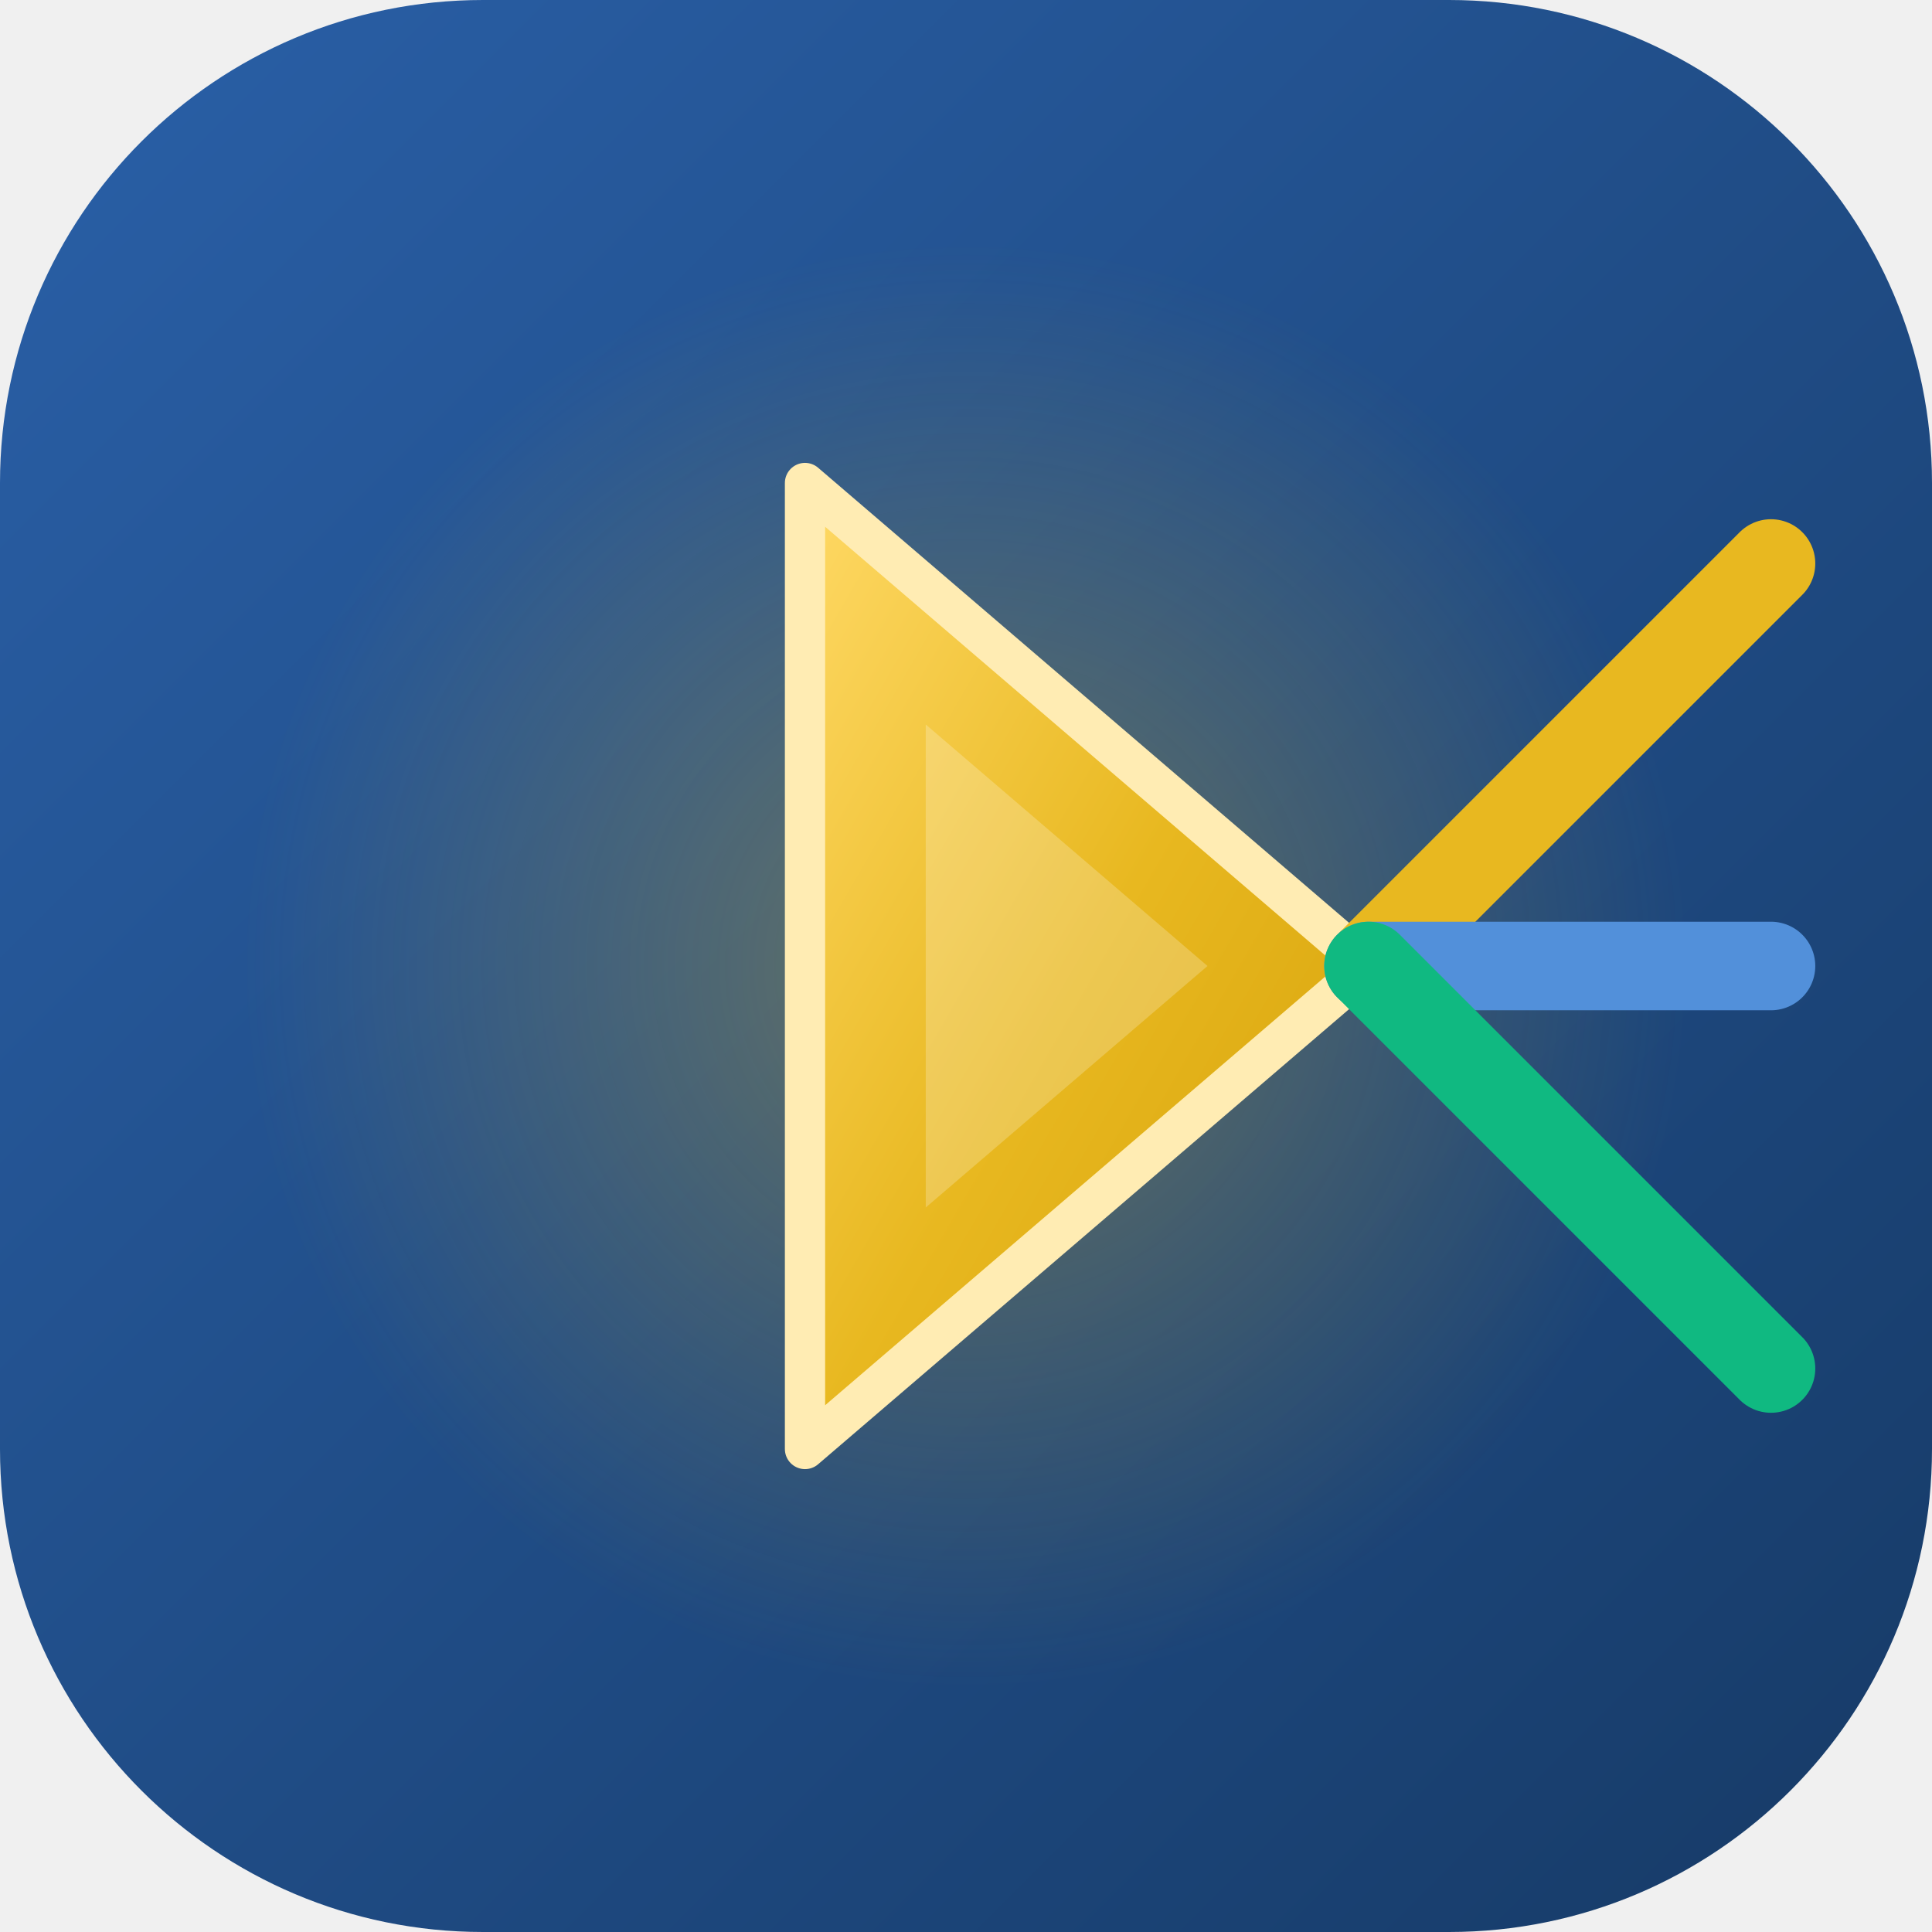
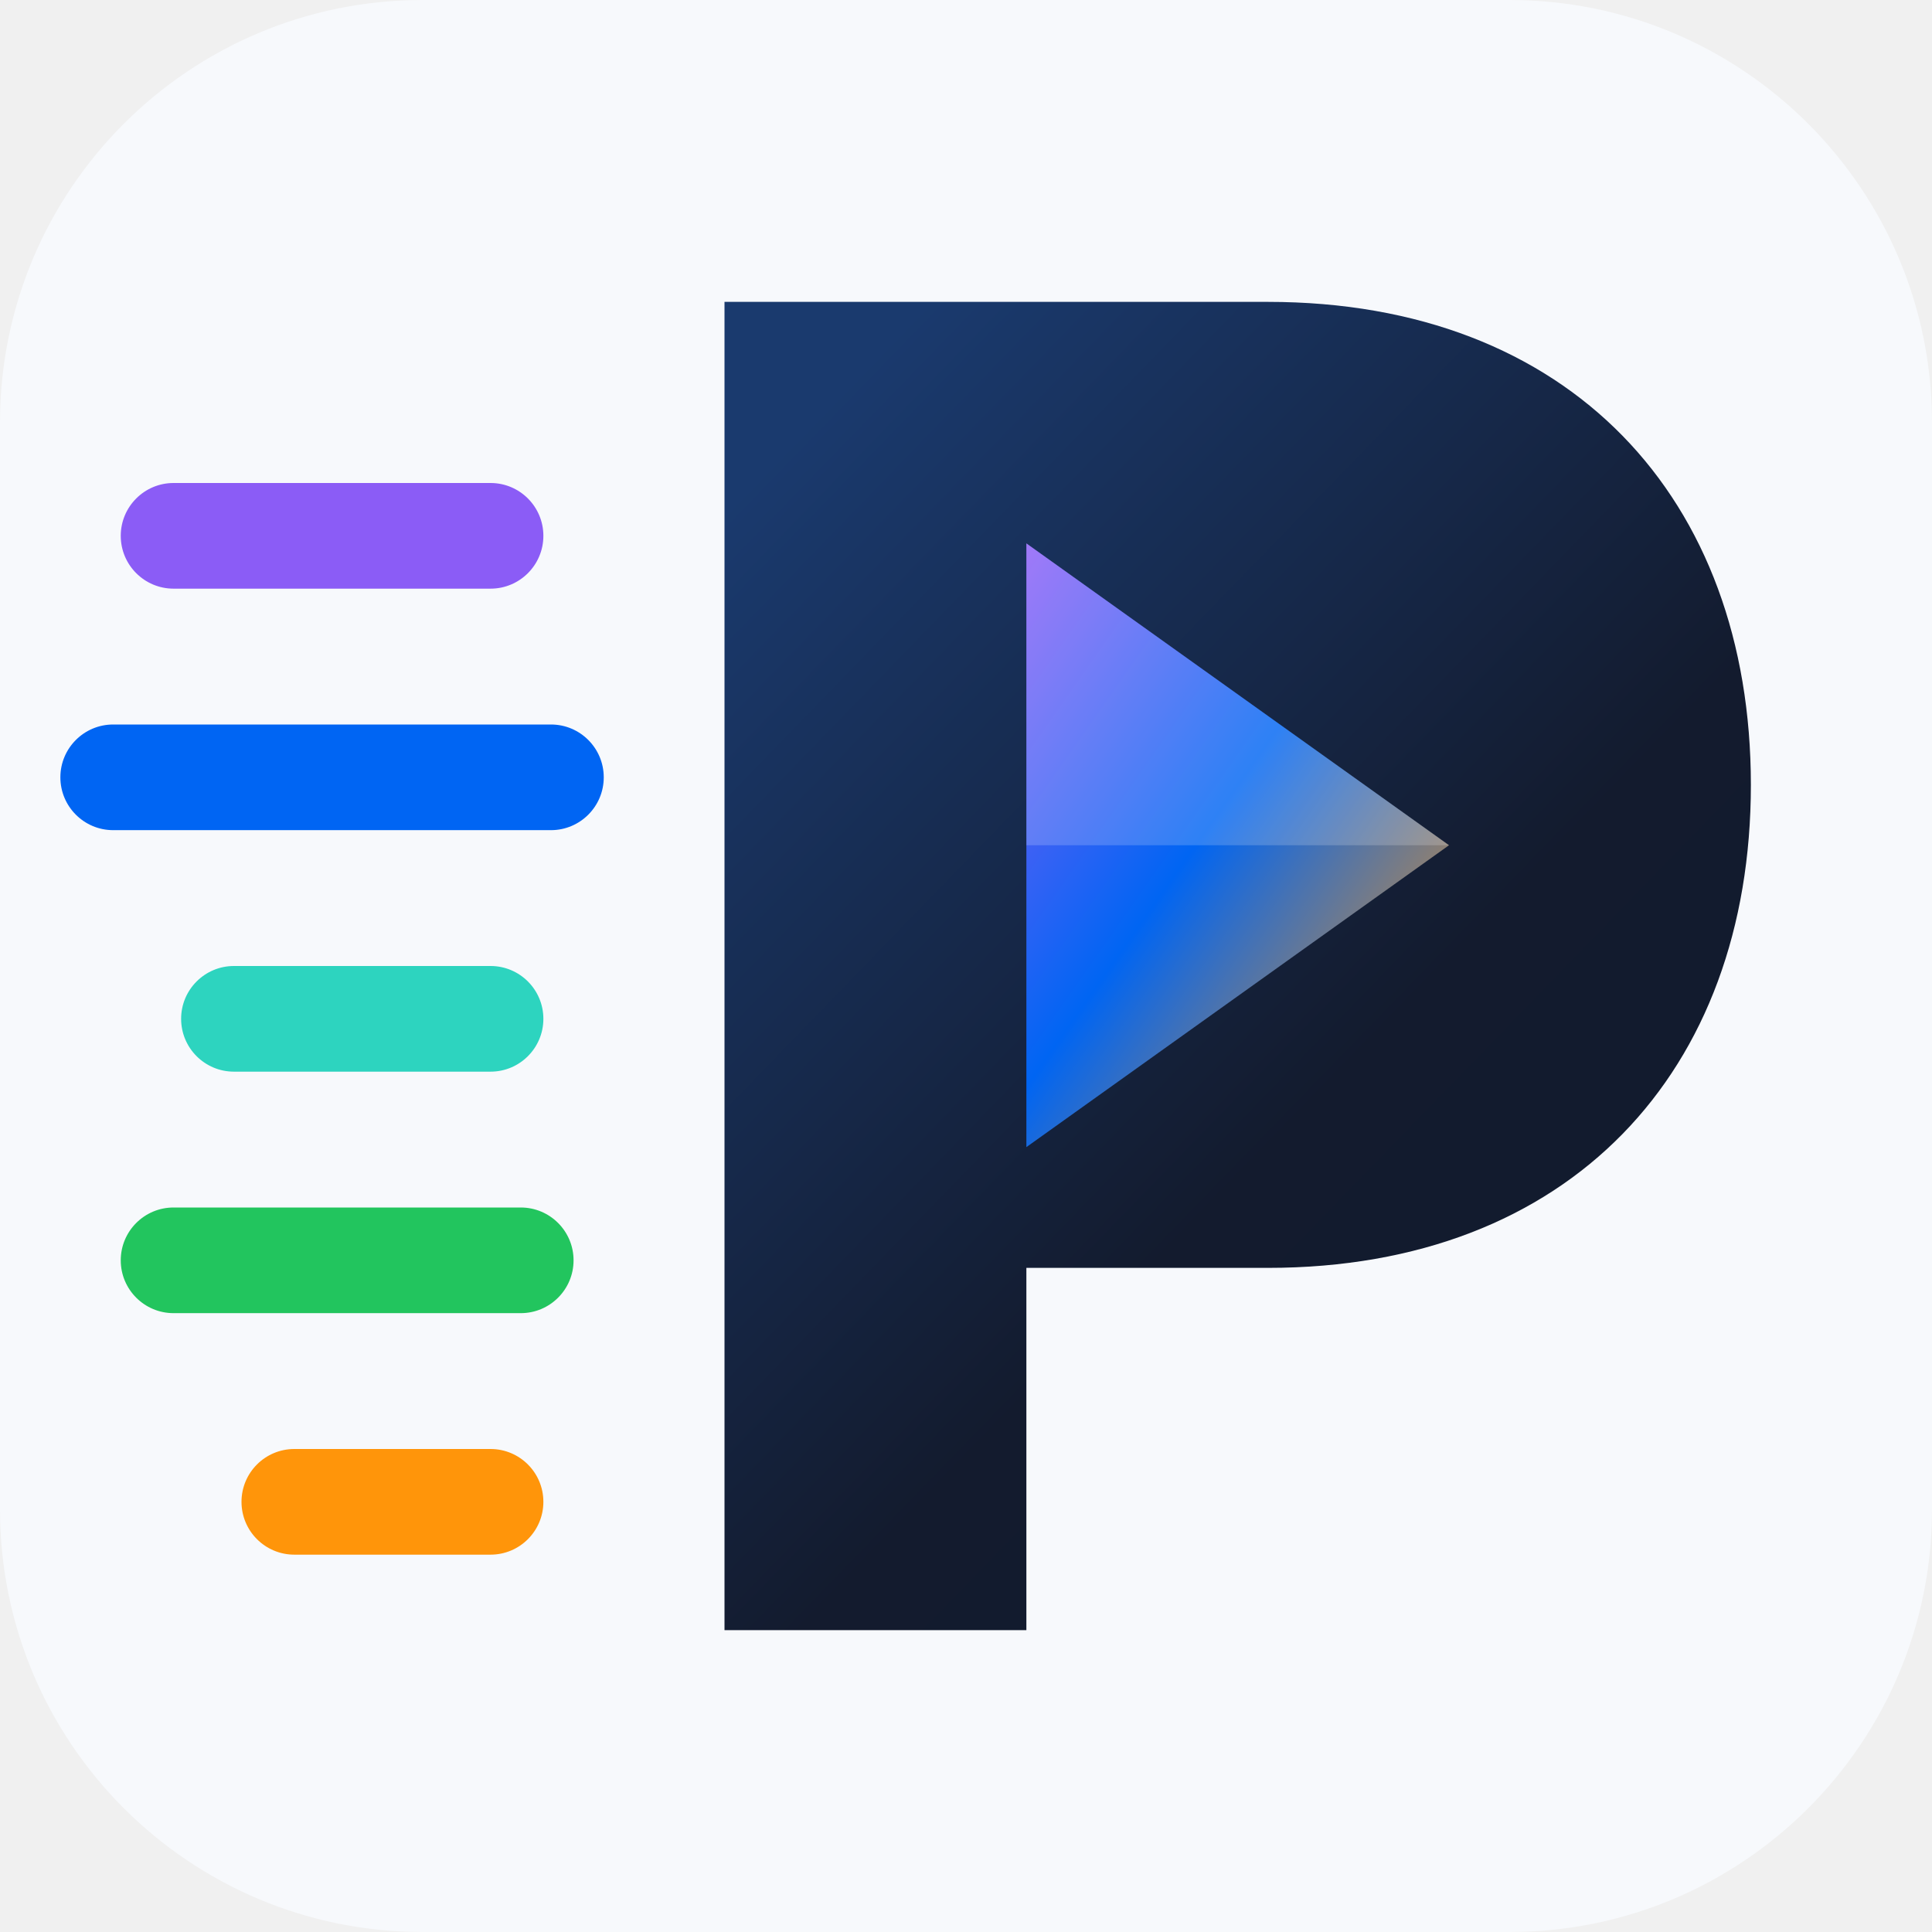
- <svg xmlns="http://www.w3.org/2000/svg" width="48" height="48" fill="none" viewBox="0 0 48 48">
+ <svg xmlns="http://www.w3.org/2000/svg" width="64" height="64" fill="none" viewBox="0 0 64 64">
  <defs>
-     <linearGradient id="gold" x1="0%" y1="0%" x2="100%" y2="100%">
-       <stop offset="0%" stop-color="#FFD966" />
-       <stop offset="50%" stop-color="#E8B820" />
-       <stop offset="100%" stop-color="#D4A008" />
+     <linearGradient id="body" x1="20%" y1="0%" x2="100%" y2="100%">
+       <stop offset="0%" stop-color="#1A3A6E" />
+       <stop offset="55%" stop-color="#131B2E" />
+       <stop offset="100%" stop-color="#0F1B2D" />
    </linearGradient>
-     <linearGradient id="navy" x1="0%" y1="0%" x2="100%" y2="100%">
-       <stop offset="0%" stop-color="#2A60A8" />
-       <stop offset="100%" stop-color="#163A66" />
+     <linearGradient id="prism" x1="0%" y1="0%" x2="100%" y2="100%">
+       <stop offset="0%" stop-color="#8B5CF6" />
+       <stop offset="45%" stop-color="#0065F3" />
+       <stop offset="100%" stop-color="#FF950A" />
    </linearGradient>
-     <linearGradient id="beam" x1="0%" y1="50%" x2="100%" y2="50%">
-       <stop offset="0%" stop-color="#E8B820" stop-opacity="0.15" />
-       <stop offset="40%" stop-color="#E8B820" stop-opacity="0.95" />
-       <stop offset="100%" stop-color="#5290DA" stop-opacity="0.85" />
-     </linearGradient>
-     <radialGradient id="glow" cx="50%" cy="50%" r="50%">
-       <stop offset="0%" stop-color="#E8B820" stop-opacity="0.35" />
-       <stop offset="100%" stop-color="#E8B820" stop-opacity="0" />
-     </radialGradient>
  </defs>
-   <rect width="48" height="48" rx="12" fill="url(#navy)" />
-   <circle cx="24" cy="24" r="18" fill="url(#glow)" />
-   <path d="M6 24 H18" stroke="url(#beam)" stroke-width="2.5" stroke-linecap="round" />
-   <path d="M20 12 L34 24 L20 36 Z" fill="url(#gold)" stroke="#FFECB3" stroke-width="1" stroke-linejoin="round" />
-   <path d="M34 24 L44 14" stroke="#E8B820" stroke-width="2.2" stroke-linecap="round" />
-   <path d="M34 24 L44 24" stroke="#5290DA" stroke-width="2.2" stroke-linecap="round" />
-   <path d="M34 24 L44 34" stroke="#10B981" stroke-width="2.2" stroke-linecap="round" />
-   <path d="M23 18 L30 24 L23 30 Z" fill="#fff" fill-opacity="0.22" />
+   <rect width="64" height="64" rx="14" fill="#F7F9FC" />
+   <rect x="4" y="16" width="14" height="3.5" rx="1.75" fill="#8B5CF6" />
+   <rect x="2" y="24" width="18" height="3.5" rx="1.75" fill="#0065F3" />
+   <rect x="6" y="32" width="12" height="3.5" rx="1.75" fill="#2DD4BF" />
+   <rect x="4" y="40" width="15" height="3.5" rx="1.75" fill="#22C55E" />
+   <rect x="8" y="48" width="10" height="3.5" rx="1.75" fill="#FF950A" />
+   <path d="M24 10 H42 C52 10 58 16.5 58 26 C58 35.5 52 42 42 42 H34 V54 H24 V10 Z" fill="url(#body)" />
+   <path d="M34 18 L48 28 L34 38 Z" fill="url(#prism)" />
+   <path d="M34 18 L48 28 L34 28 Z" fill="#fff" fill-opacity="0.18" />
</svg>
